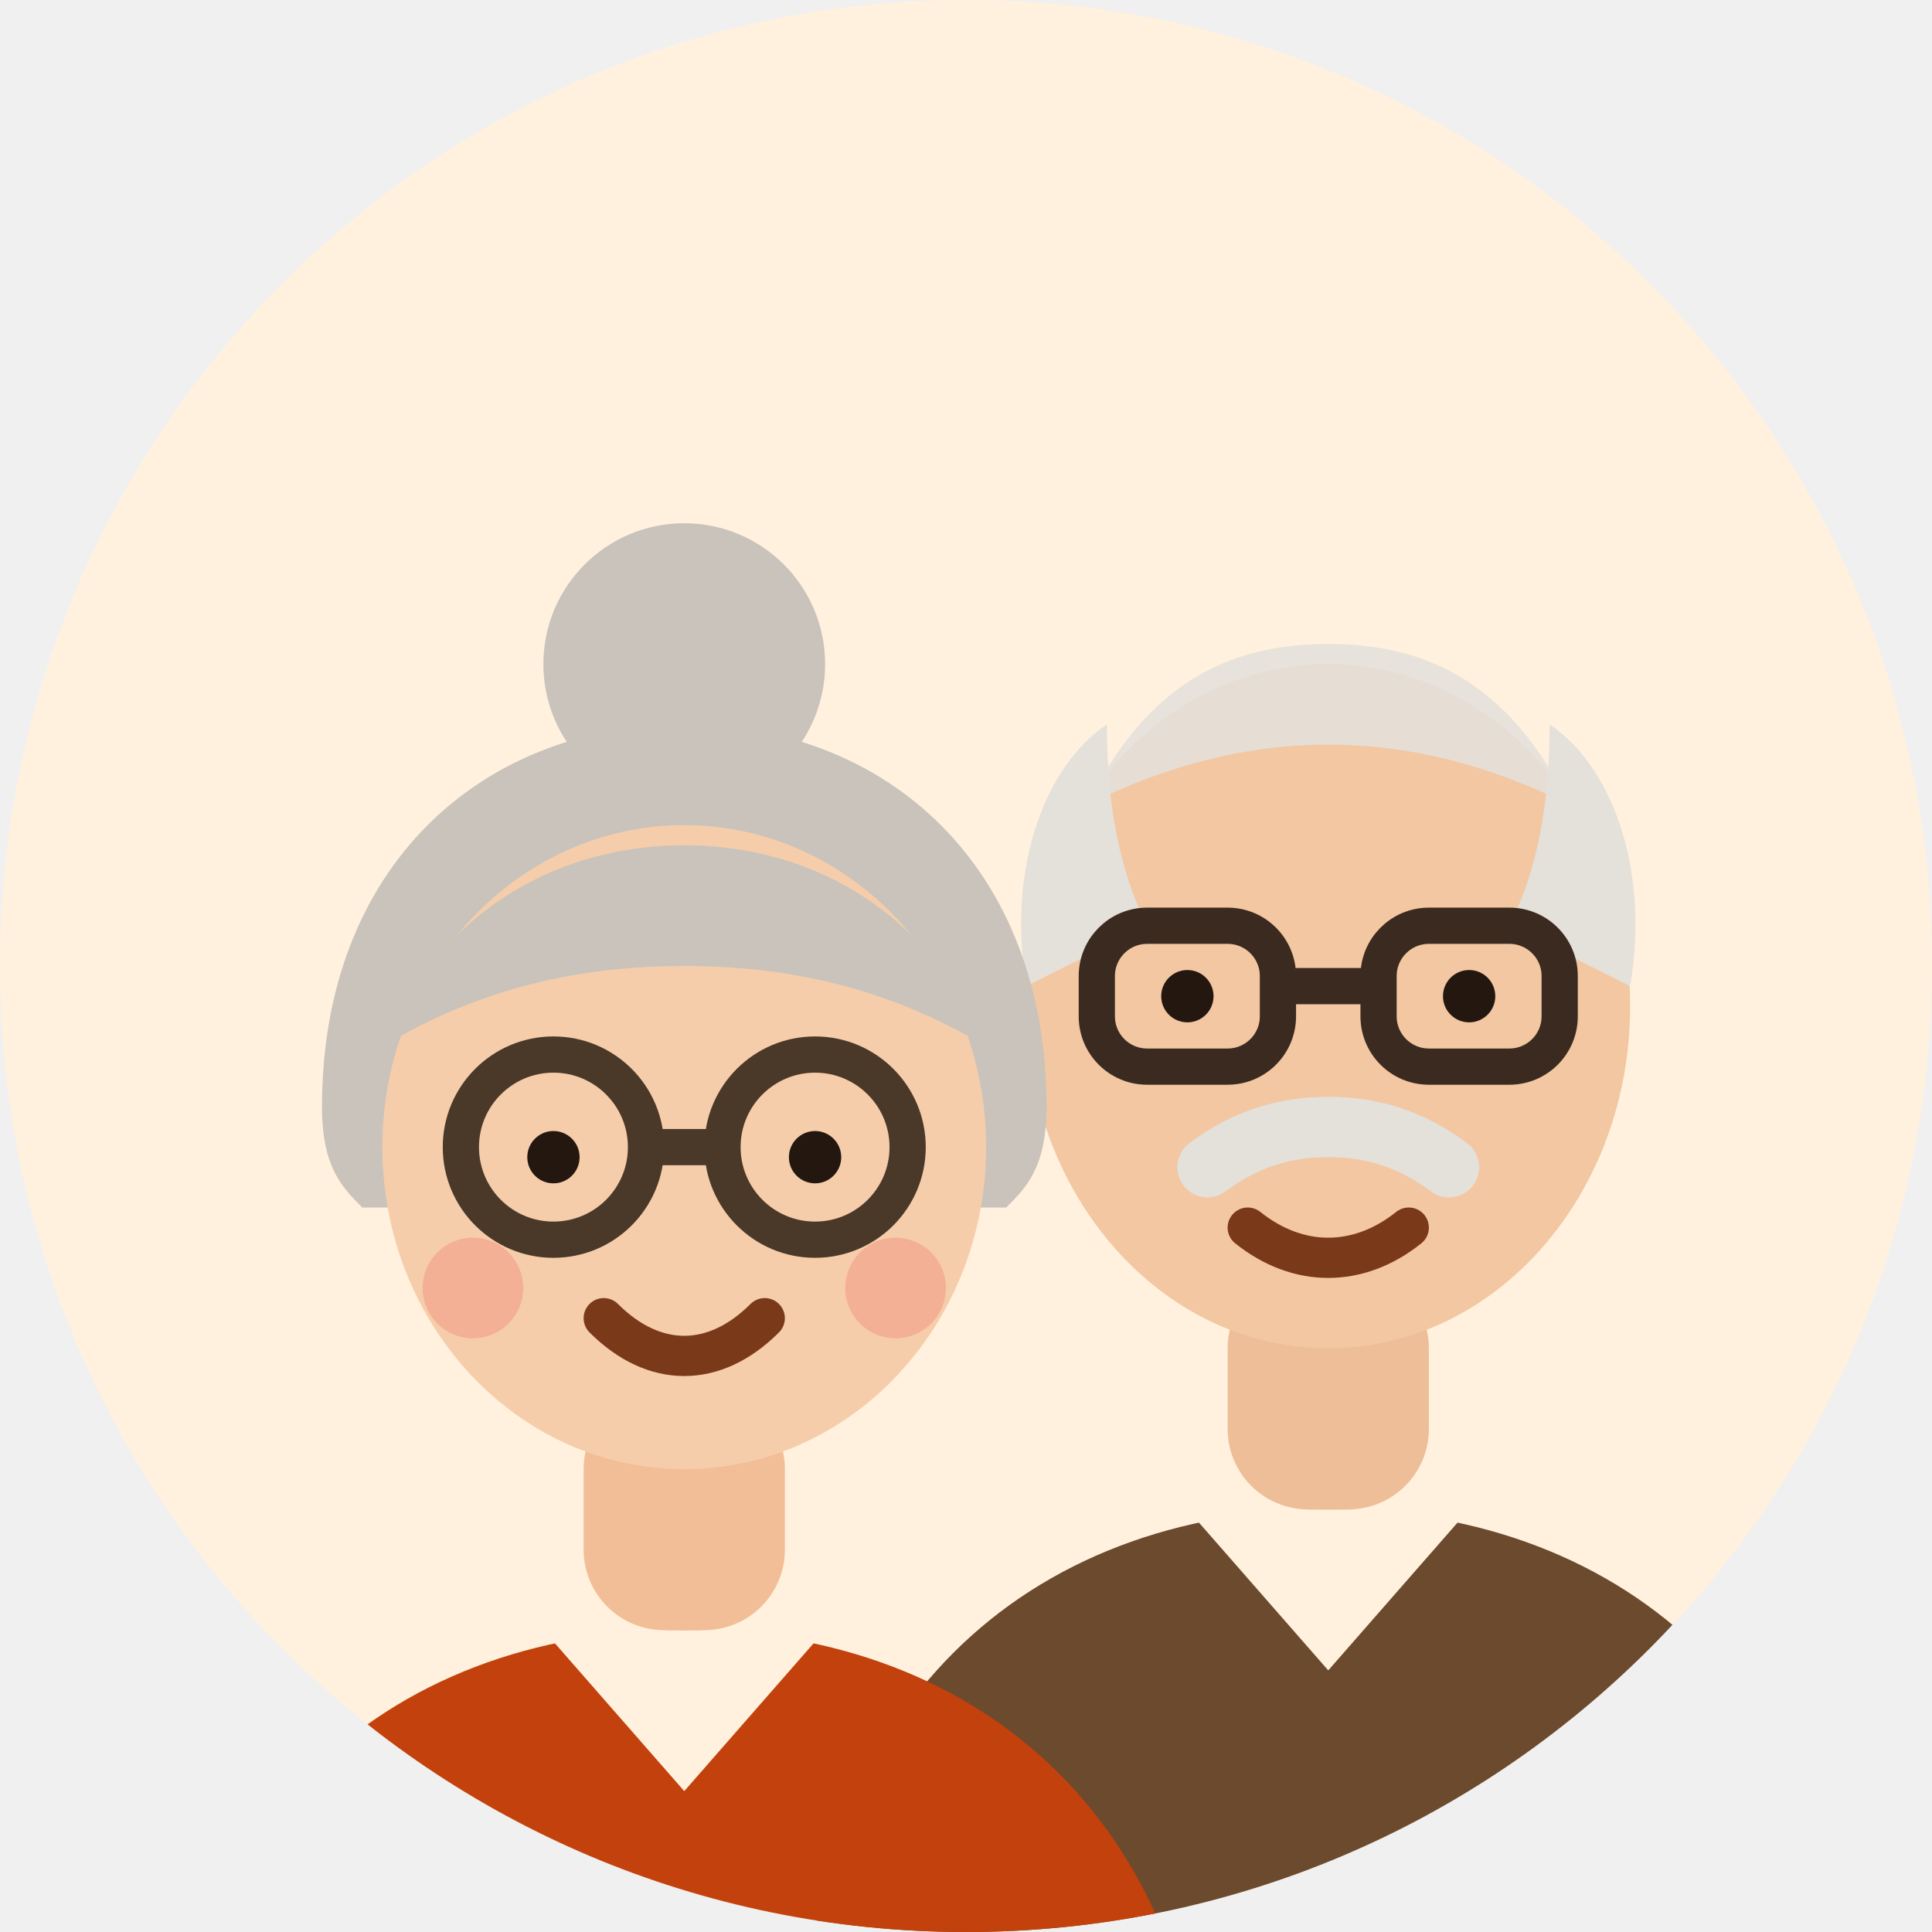
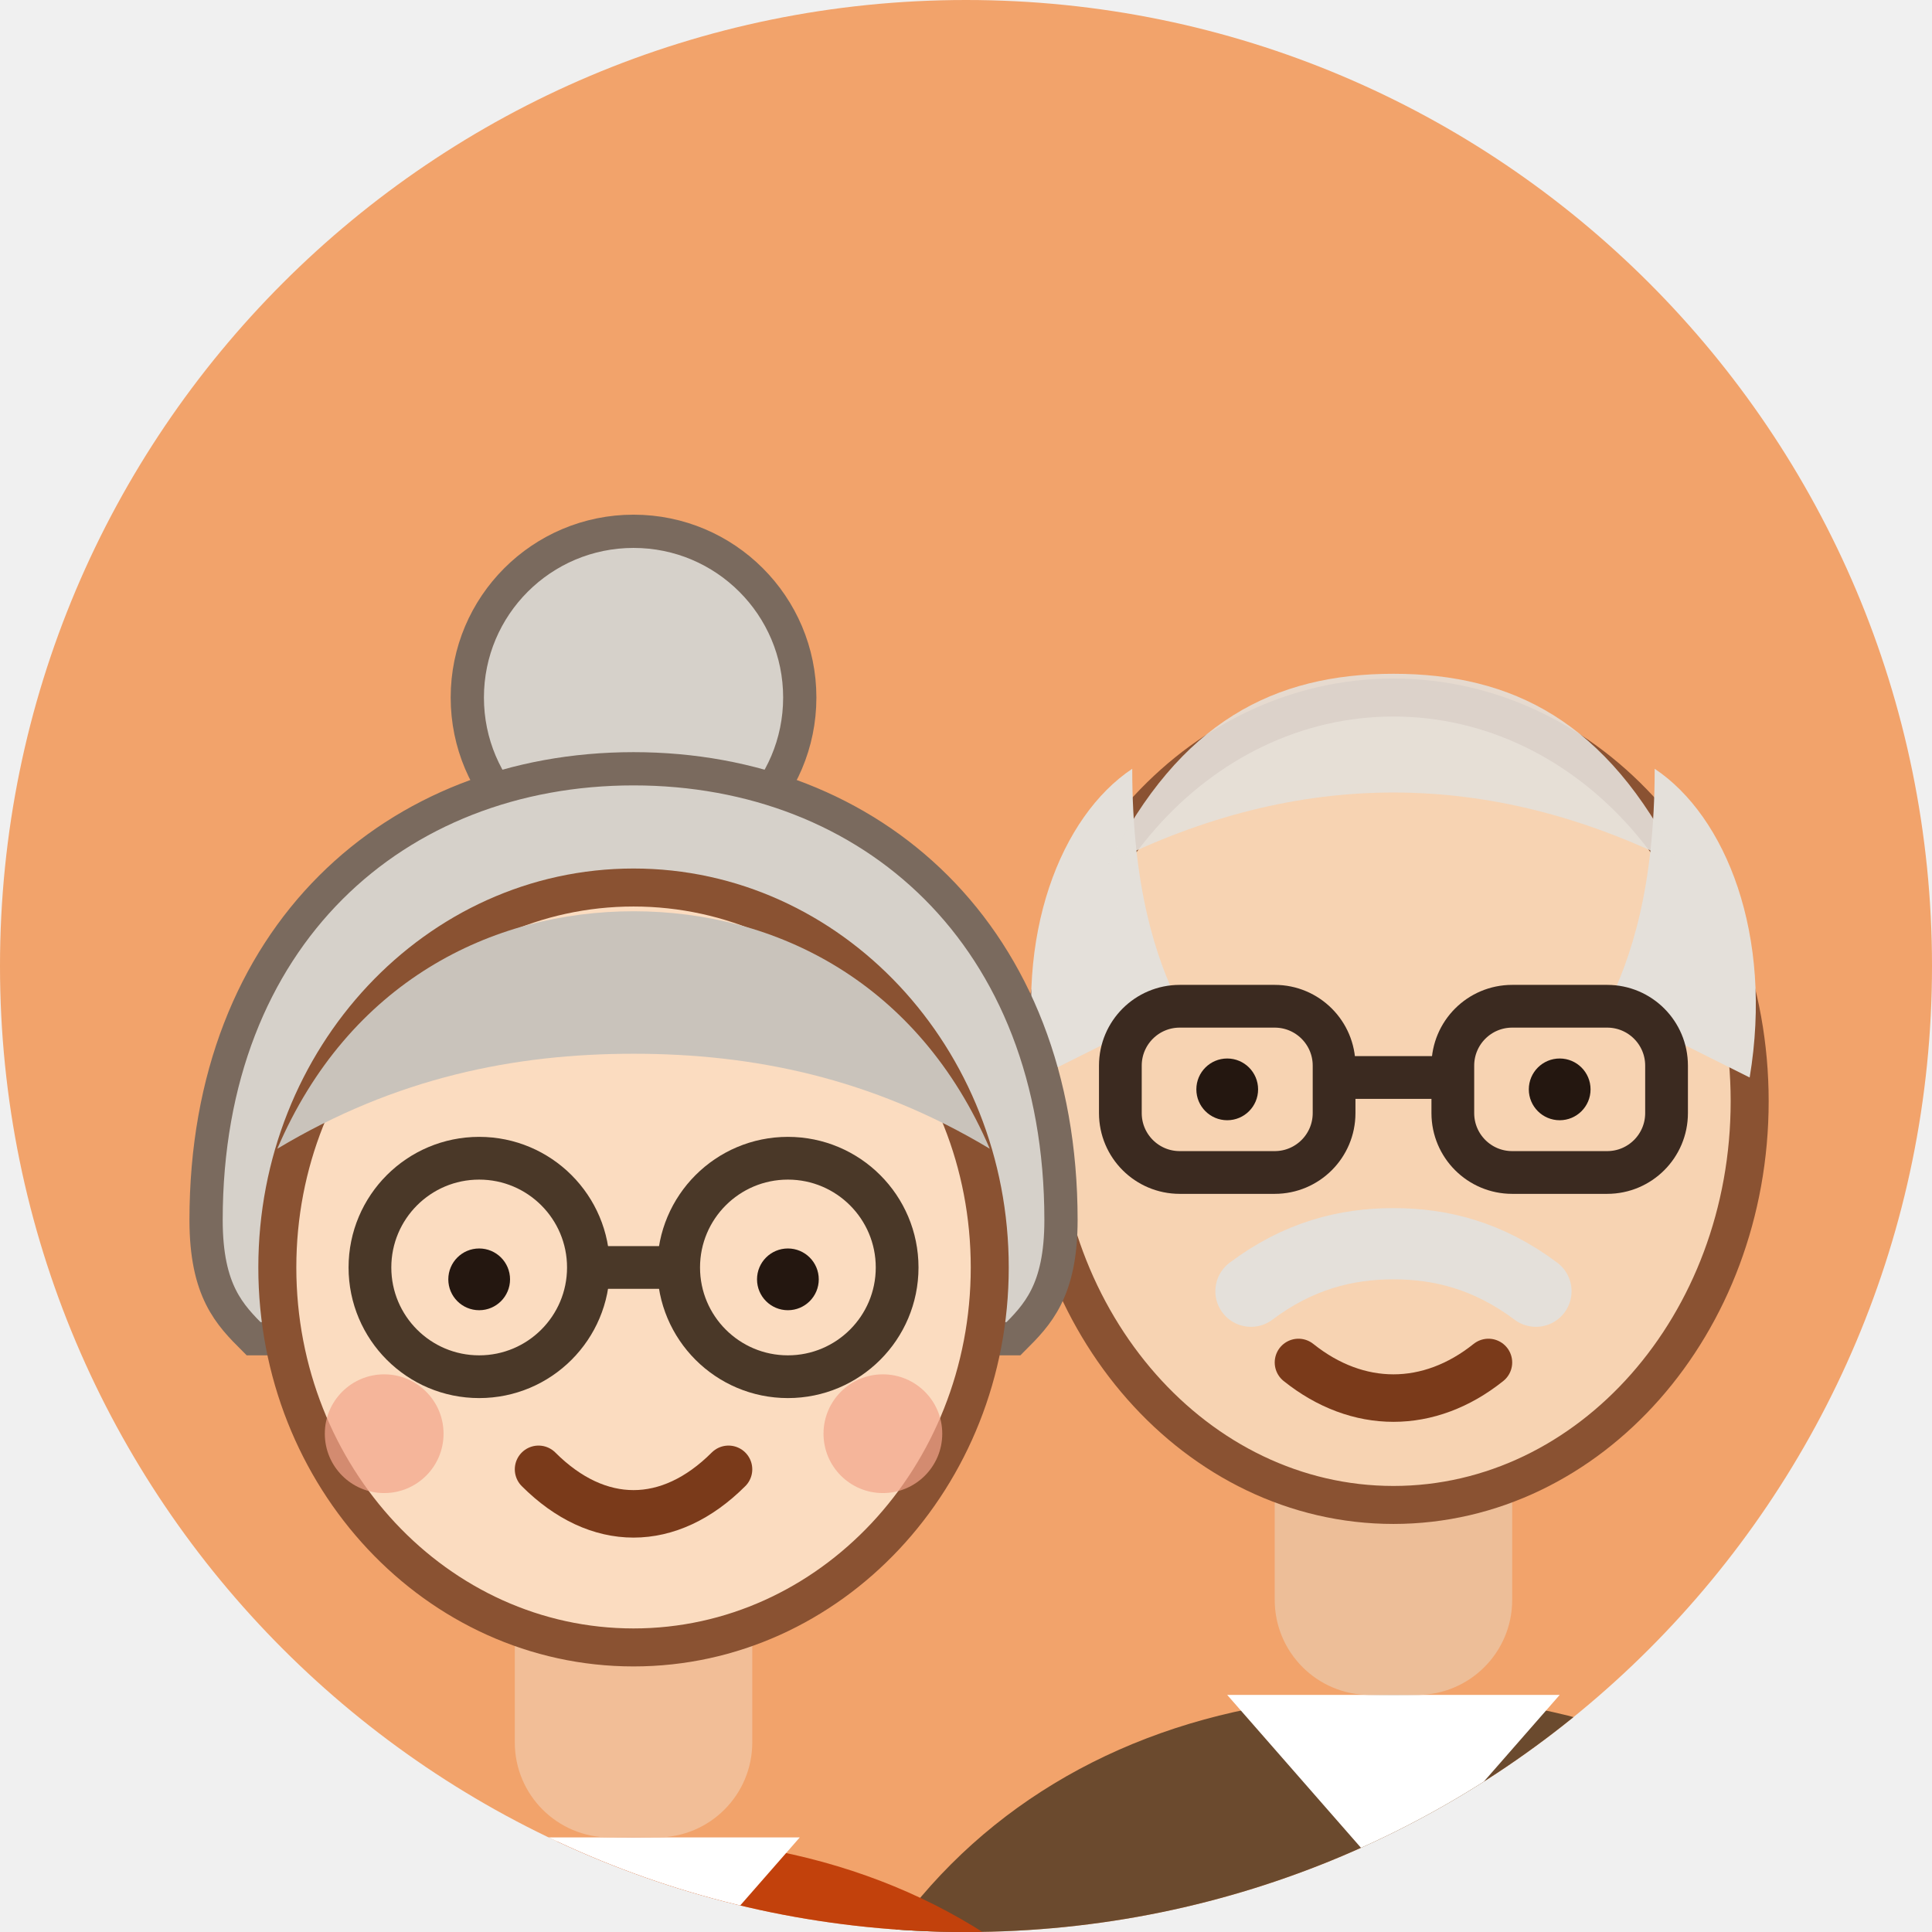
<svg xmlns="http://www.w3.org/2000/svg" viewBox="0 0 96 96" role="img" aria-label="할머니와 할아버지">
-   <circle cx="48" cy="48" r="48" fill="#FFF1DD" />
+   <circle cx="48" cy="48" r="48" fill="#F2A36B" />
  <clipPath id="c">
    <circle cx="48" cy="48" r="48" />
  </clipPath>
  <g clip-path="url(#c)">
-     <g transform="translate(18 2)">
-       <path d="M22 100c0-17 11-27 26-27s26 10 26 27z" fill="#6B4A2E" />
-       <path d="M41 73l7 8 7-8" fill="#FFF1DD" />
-       <rect x="43" y="61" width="10" height="12" rx="4" fill="#EDBE98" />
-       <ellipse cx="48" cy="48" rx="15" ry="17" fill="#F2C7A2" />
-       <path d="M33 47c-1-6 1-11 4-13 0 5 1 8 2 10zM63 47c1-6-1-11-4-13 0 5-1 8-2 10z" fill="#E4E0DA" />
-       <path d="M36 38c3-6 7-8 12-8s9 2 12 8c-4-2-8-3-12-3s-8 1-12 3z" fill="#E4E0DA" opacity=".9" />
-       <g fill="none" stroke="#3B2A20" stroke-width="1.8">
-         <rect x="36.5" y="44" width="9" height="7" rx="2.5" />
-         <rect x="50.5" y="44" width="9" height="7" rx="2.5" />
-         <path d="M45.5 47h5" />
+     <g transform="translate(48 50) scale(1.18) translate(-48 -46)">
+       <g transform="translate(18 2)">
+         <path d="M22 100c0-17 11-27 26-27s26 10 26 27z" fill="#6B4A2E" />
+         <path d="M41 73l7 8 7-8" fill="#FFFFFF" />
+         <rect x="43" y="61" width="10" height="12" rx="4" fill="#EDBE98" />
+         <ellipse cx="48" cy="48" rx="15" ry="17" fill="#F7D3B2" stroke="#8A5232" stroke-width="1.6" />
+         <path d="M33 47c-1-6 1-11 4-13 0 5 1 8 2 10zM63 47c1-6-1-11-4-13 0 5-1 8-2 10z" fill="#E4E0DA" />
+         <path d="M36 38c3-6 7-8 12-8s9 2 12 8c-4-2-8-3-12-3s-8 1-12 3z" fill="#E4E0DA" opacity=".9" />
+         <g fill="none" stroke="#3B2A20" stroke-width="1.8">
+           <rect x="36.5" y="44" width="9" height="7" rx="2.5" />
+           <rect x="50.5" y="44" width="9" height="7" rx="2.5" />
+           <path d="M45.5 47h5" />
+         </g>
+         <circle cx="41" cy="47.5" r="1.3" fill="#241710" />
+         <circle cx="55" cy="47.5" r="1.3" fill="#241710" />
+         <path d="M42 56c2-1.5 4-2 6-2s4 .5 6 2" fill="none" stroke="#E4E0DA" stroke-width="3" stroke-linecap="round" />
+         <path d="M44 59c2.5 2 5.5 2 8 0" fill="none" stroke="#7A3A1A" stroke-width="2" stroke-linecap="round" />
      </g>
-       <circle cx="41" cy="47.5" r="1.3" fill="#241710" />
-       <circle cx="55" cy="47.5" r="1.3" fill="#241710" />
-       <path d="M42 56c2-1.5 4-2 6-2s4 .5 6 2" fill="none" stroke="#E4E0DA" stroke-width="3" stroke-linecap="round" />
-       <path d="M44 59c2.5 2 5.5 2 8 0" fill="none" stroke="#7A3A1A" stroke-width="2" stroke-linecap="round" />
-     </g>
-     <g transform="translate(-14 8)">
-       <path d="M22 100c0-17 11-27 26-27s26 10 26 27z" fill="#C2410C" />
-       <path d="M41 73l7 8 7-8" fill="#FFF1DD" />
-       <rect x="43" y="61" width="10" height="12" rx="4" fill="#F2BE97" />
-       <circle cx="48" cy="25" r="7" fill="#C9C3BB" />
-       <path d="M30 47c0-12 8-19 18-19s18 7 18 19c0 3-1 4-2 5H32c-1-1-2-2-2-5z" fill="#C9C3BB" />
-       <ellipse cx="48" cy="49" rx="15" ry="16" fill="#F6CDAA" />
-       <path d="M33 44c3-7 9-10 15-10s12 3 15 10c-5-3-10-4-15-4s-10 1-15 4z" fill="#C9C3BB" />
-       <g fill="none" stroke="#4A3828" stroke-width="1.8">
-         <circle cx="41.5" cy="49" r="4.6" />
-         <circle cx="54.5" cy="49" r="4.6" />
-         <path d="M46 49h4" />
+       <g transform="translate(-14 8)">
+         <path d="M22 100c0-17 11-27 26-27s26 10 26 27z" fill="#C2410C" />
+         <path d="M41 73l7 8 7-8" fill="#FFFFFF" />
+         <rect x="43" y="61" width="10" height="12" rx="4" fill="#F2BE97" />
+         <circle cx="48" cy="25" r="7" fill="#D6D1CA" stroke="#7A6A5E" stroke-width="1.4" />
+         <path d="M30 47c0-12 8-19 18-19s18 7 18 19c0 3-1 4-2 5H32c-1-1-2-2-2-5z" fill="#D6D1CA" stroke="#7A6A5E" stroke-width="1.4" />
+         <ellipse cx="48" cy="49" rx="15" ry="16" fill="#FBDCC0" stroke="#8A5232" stroke-width="1.6" />
+         <path d="M33 44c3-7 9-10 15-10s12 3 15 10c-5-3-10-4-15-4s-10 1-15 4z" fill="#C9C3BB" />
+         <g fill="none" stroke="#4A3828" stroke-width="1.8">
+           <circle cx="41.5" cy="49" r="4.6" />
+           <circle cx="54.5" cy="49" r="4.6" />
+           <path d="M46 49h4" />
+         </g>
+         <circle cx="41.5" cy="49.5" r="1.3" fill="#241710" />
+         <circle cx="54.5" cy="49.5" r="1.3" fill="#241710" />
+         <circle cx="37.5" cy="56" r="2.5" fill="#F2A48A" opacity=".7" />
+         <circle cx="58.5" cy="56" r="2.5" fill="#F2A48A" opacity=".7" />
+         <path d="M44 57.5c2.5 2.5 5.5 2.5 8 0" fill="none" stroke="#7A3A1A" stroke-width="2" stroke-linecap="round" />
      </g>
-       <circle cx="41.5" cy="49.5" r="1.3" fill="#241710" />
-       <circle cx="54.5" cy="49.5" r="1.3" fill="#241710" />
-       <circle cx="37.5" cy="56" r="2.5" fill="#F2A48A" opacity=".7" />
-       <circle cx="58.5" cy="56" r="2.5" fill="#F2A48A" opacity=".7" />
-       <path d="M44 57.5c2.5 2.5 5.5 2.5 8 0" fill="none" stroke="#7A3A1A" stroke-width="2" stroke-linecap="round" />
    </g>
  </g>
</svg>
